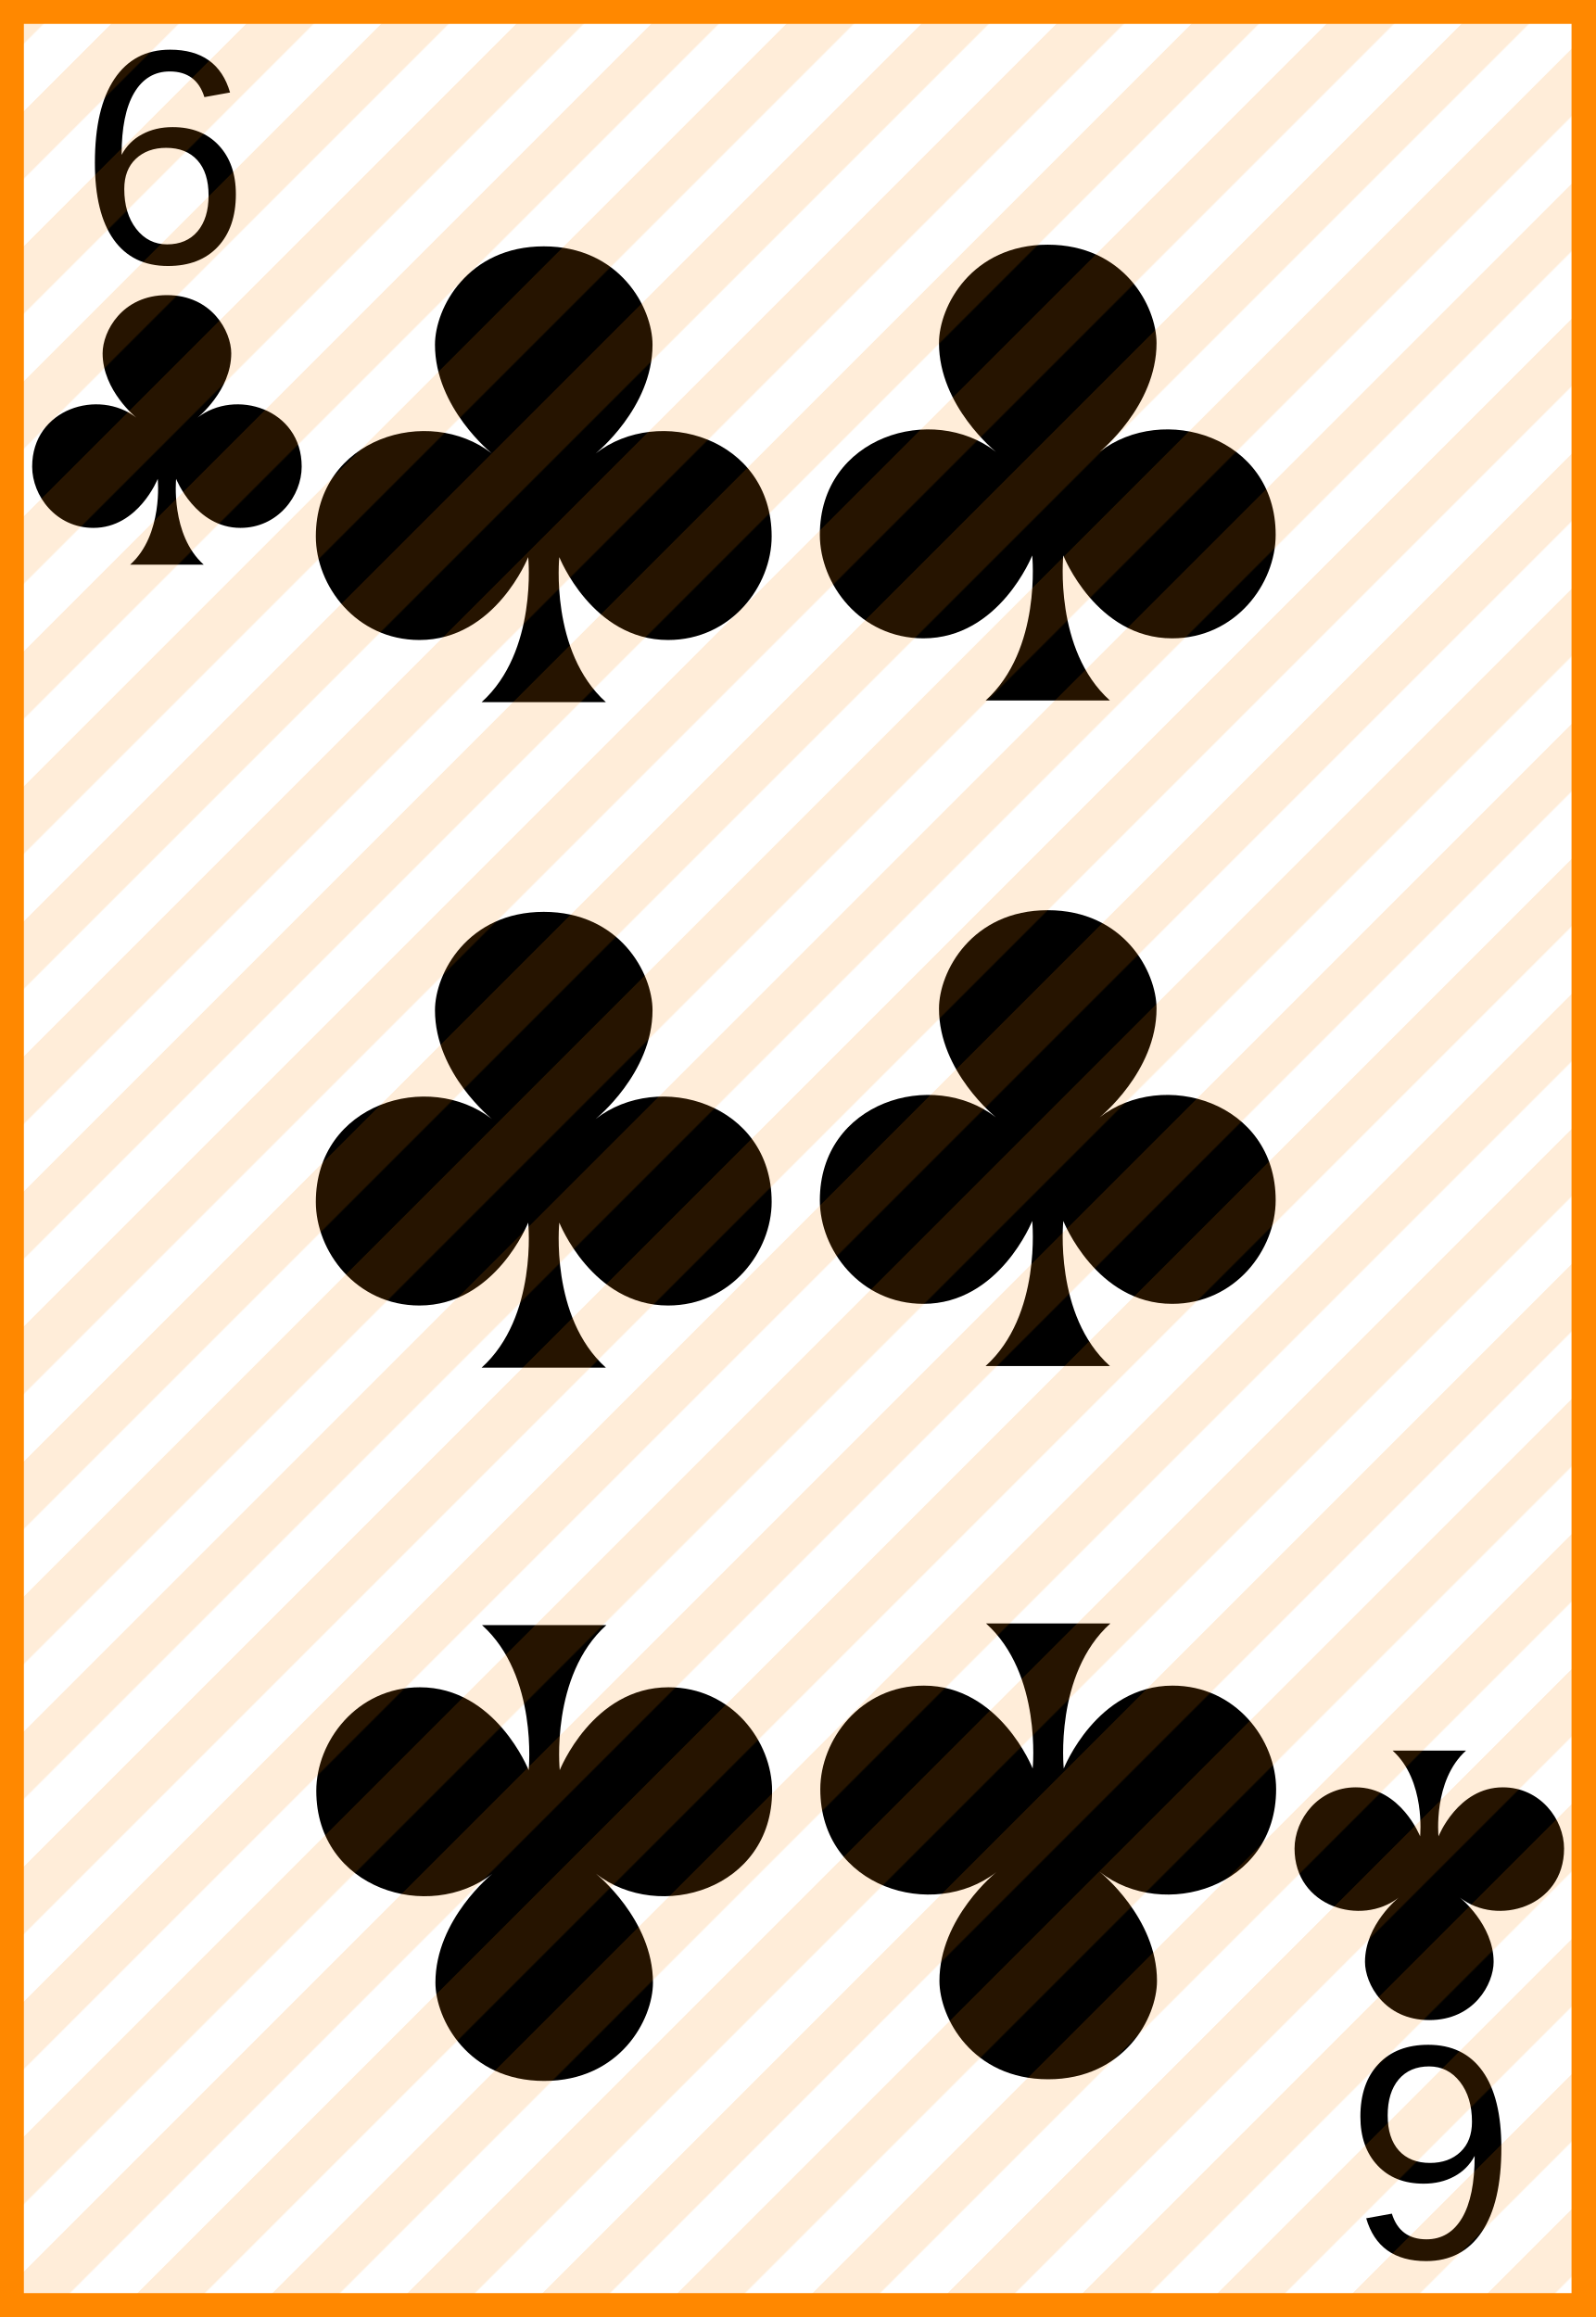
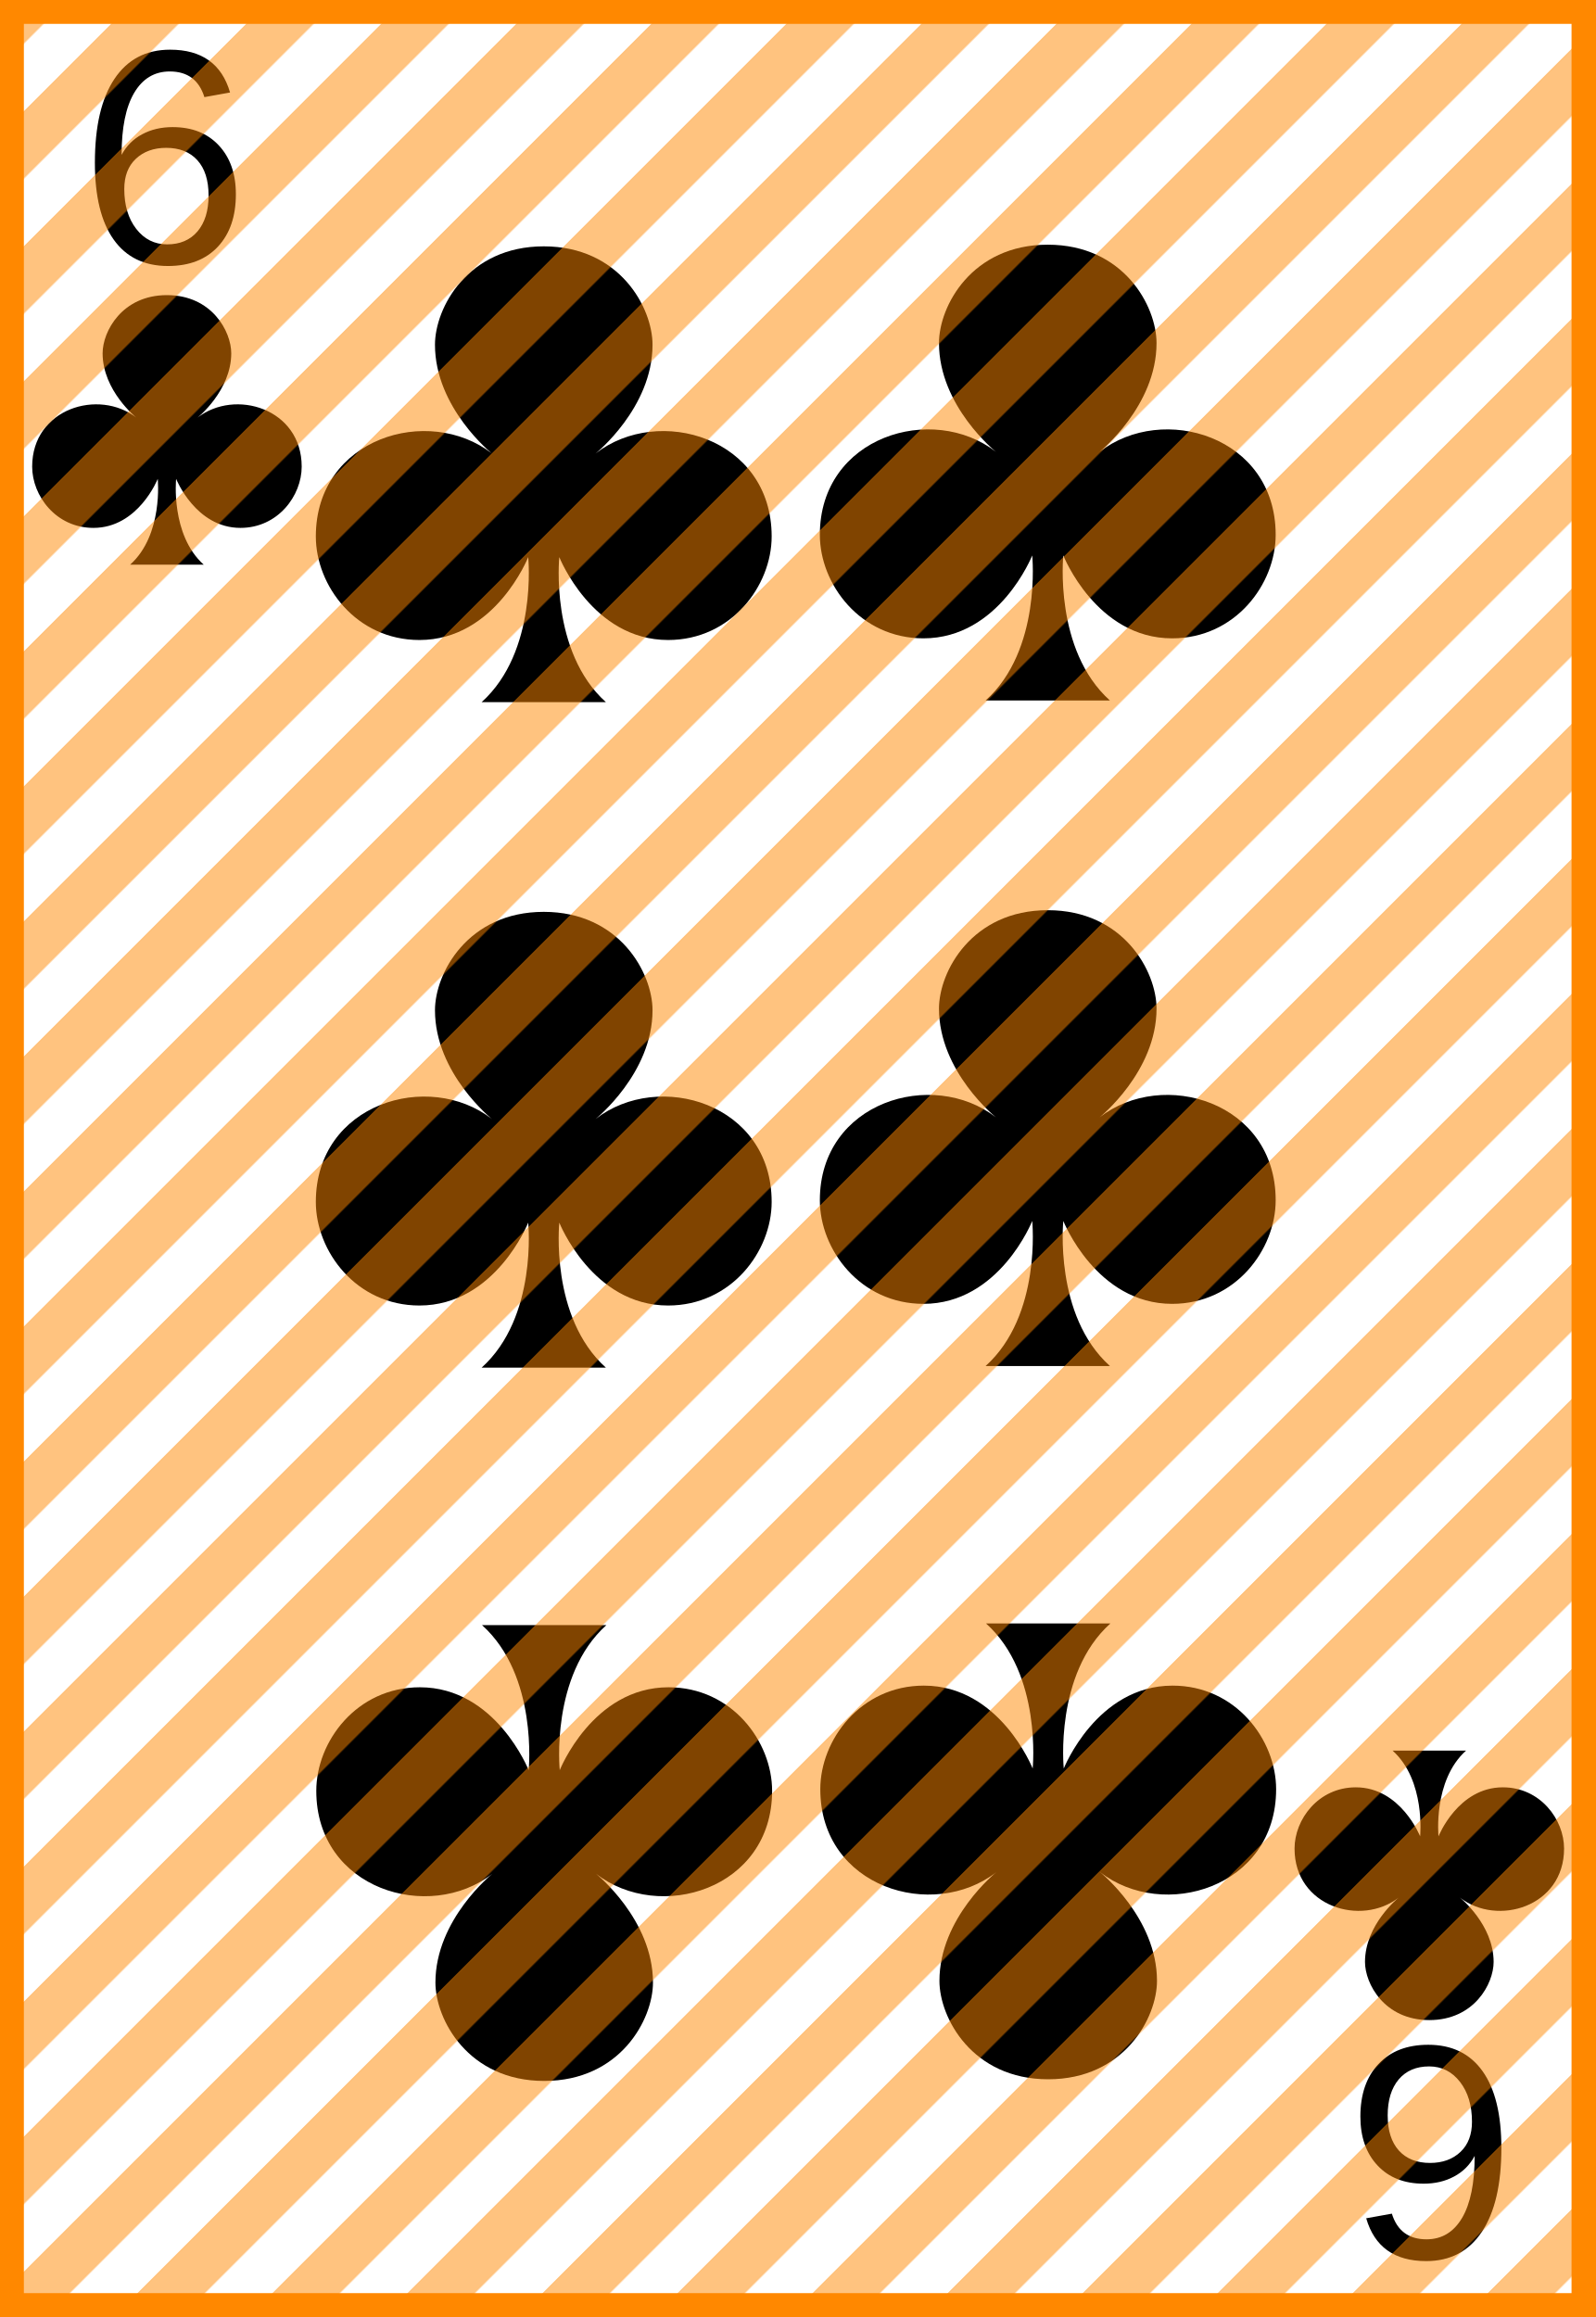
<svg xmlns="http://www.w3.org/2000/svg" xmlns:xlink="http://www.w3.org/1999/xlink" width="167.087pt" height="242.667pt" viewBox="0 0 167.087 242.667" xml:space="preserve" id="svg2" version="1.1">
  <defs id="defs41">
    <pattern id="diagonalStripes" patternUnits="userSpaceOnUse" width="10" height="10" patternTransform="rotate(45)">
-       <line x1="0" y="0" x2="0" y2="10" stroke="#FF8800" stroke-width="10" opacity="0.15" />
+       <line x1="0" y="0" x2="0" y2="10" stroke="#FF8800" stroke-width="10" opacity="0.5" />
    </pattern>
    <radialGradient xlink:href="#linearGradient2984" id="radialGradient3760" cx="48.231" cy="18.138" fx="48.231" fy="18.138" r="9.5" gradientUnits="userSpaceOnUse" gradientTransform="matrix(-1.560526,0.01828294,-0.02684055,-2.290953,123.9838,58.80911)" />
    <linearGradient id="linearGradient2984">
      <stop style="stop-color:#000000;stop-opacity:1;" offset="0" id="stop2986" />
      <stop style="stop-color:#000000;stop-opacity:0.656;" offset="1" id="stop2988" />
    </linearGradient>
    <radialGradient xlink:href="#linearGradient3784" id="radialGradient3792" cx="171.487" cy="511.223" fx="171.487" fy="511.223" r="81.903" gradientTransform="matrix(1.152989,-0.6739155,0.3948202,0.6754904,-233.6326,270.4008)" gradientUnits="userSpaceOnUse" />
    <linearGradient id="linearGradient3784">
      <stop style="stop-color:#ffffff;stop-opacity:0.534;" offset="0" id="stop3786" />
      <stop style="stop-color:#000000;stop-opacity:0;" offset="1" id="stop3788" />
    </linearGradient>
    <radialGradient r="81.903" fy="511.223" fx="171.487" cy="511.223" cx="171.487" gradientTransform="matrix(1.152989,-0.6739155,0.3948202,0.6754904,-233.6326,270.4008)" gradientUnits="userSpaceOnUse" id="radialGradient3855" xlink:href="#linearGradient3784-4" />
    <linearGradient id="linearGradient3784-4">
      <stop style="stop-color:#ffffff;stop-opacity:0.519;" offset="0" id="stop3786-8" />
      <stop style="stop-color:#000000;stop-opacity:0;" offset="1" id="stop3788-6" />
    </linearGradient>
    <radialGradient r="81.903" fy="461.841" fx="181.694" cy="461.841" cx="181.694" gradientTransform="matrix(1.152989,-0.6739155,0.3948202,0.6754904,-233.6326,270.4008)" gradientUnits="userSpaceOnUse" id="radialGradient3916" xlink:href="#linearGradient3784-3" />
    <linearGradient id="linearGradient3784-3">
      <stop style="stop-color:#ffffff;stop-opacity:0.702;" offset="0" id="stop3786-86" />
      <stop style="stop-color:#000000;stop-opacity:0;" offset="1" id="stop3788-2" />
    </linearGradient>
  </defs>
  <g id="Layer_x0020_1" style="fill-rule:nonzero;clip-rule:nonzero;stroke:#000000;stroke-miterlimit:4;">
    <path style="fill:#FFFFFF;stroke-width:0.5;" d="M166.837,235.548c0,3.777-3.087,6.869-6.871,6.869H7.111c-3.775,0-6.861-3.092-6.861-6.869V7.12C0.25,3.343,3.336,0.25,7.111,0.25h152.855    c3.784,0,6.871,3.093,6.871,6.87v228.428z" id="path5" />
    <g style="stroke:none;" id="g7">
      <g id="g9">
				
			</g>
    </g>
    <g id="g15">
			
		</g>
    <g id="g19">
			
		</g>
    <g style="stroke:none;" id="g23">
      <g id="g25">
				
			</g>
    </g>
    <g style="stroke:none;" id="g31">
      <g id="g33">
				
			</g>
    </g>
  </g>
  <text xml:space="preserve" style="font-size:32px;font-style:normal;font-weight:normal;line-height:125%;letter-spacing:0px;word-spacing:0px;fill:#000000;fill-opacity:1;stroke:none;font-family:Bitstream Vera Sans" x="8.311" y="27.548" id="text3788">
    <tspan id="tspan3790" x="8.311" y="27.548" style="font-style:normal;font-variant:normal;font-weight:normal;font-stretch:normal;font-family:Arial;-inkscape-font-specification:Arial">6</tspan>
  </text>
  <g transform="matrix(1.485651,0,0,1.485651,-54.02466,10.01807)" id="layer1-1-4">
    <path id="cl-9" d="m 50.291,22.698 c 0,0 2.375,-1.9 2.375,-4.534 0,-1.542 -1.369,-4.102 -4.534,-4.102 -3.165,0 -4.534,2.561 -4.534,4.102 0,2.634 2.375,4.534 2.375,4.534 -2.638,-2.055 -7.341,-0.652 -7.341,3.455 0,2.056 1.68,4.318 4.318,4.318 3.165,0 4.534,-3.455 4.534,-3.455 0,0 0.402,3.938 -1.943,6.046 h 5.182 c -2.345,-2.107 -1.943,-6.046 -1.943,-6.046 0,0 1.369,3.455 4.534,3.455 2.639,0 4.318,-2.263 4.318,-4.318 0,-4.107 -4.703,-5.51 -7.341,-3.455 z" style="fill:#000000" />
  </g>
  <text xml:space="preserve" style="font-size:32px;font-style:normal;font-weight:normal;line-height:125%;letter-spacing:0px;word-spacing:0px;fill:#000000;fill-opacity:1;stroke:none;font-family:Bitstream Vera Sans" x="-158.864" y="-214.467" id="text3788-8" transform="scale(-1,-1)">
    <tspan id="tspan3790-7" x="-158.864" y="-214.467" style="font-style:normal;font-variant:normal;font-weight:normal;font-stretch:normal;font-family:Arial;-inkscape-font-specification:Arial">6</tspan>
  </text>
  <g transform="matrix(-1.485651,0,0,-1.485651,221.1992,232.4618)" id="layer1-1-4-1">
    <path id="cl-9-7" d="m 50.291,22.698 c 0,0 2.375,-1.9 2.375,-4.534 0,-1.542 -1.369,-4.102 -4.534,-4.102 -3.165,0 -4.534,2.561 -4.534,4.102 0,2.634 2.375,4.534 2.375,4.534 -2.638,-2.055 -7.341,-0.652 -7.341,3.455 0,2.056 1.68,4.318 4.318,4.318 3.165,0 4.534,-3.455 4.534,-3.455 0,0 0.402,3.938 -1.943,6.046 h 5.182 c -2.345,-2.107 -1.943,-6.046 -1.943,-6.046 0,0 1.369,3.455 4.534,3.455 2.639,0 4.318,-2.263 4.318,-4.318 0,-4.107 -4.703,-5.51 -7.341,-3.455 z" style="fill:#000000" />
  </g>
  <g transform="matrix(2.512578,0,0,2.512578,-63.98839,-9.531116)" id="layer1-1-4-8">
    <path id="cl-9-8" d="m 50.291,22.698 c 0,0 2.375,-1.9 2.375,-4.534 0,-1.542 -1.369,-4.102 -4.534,-4.102 -3.165,0 -4.534,2.561 -4.534,4.102 0,2.634 2.375,4.534 2.375,4.534 -2.638,-2.055 -7.341,-0.652 -7.341,3.455 0,2.056 1.68,4.318 4.318,4.318 3.165,0 4.534,-3.455 4.534,-3.455 0,0 0.402,3.938 -1.943,6.046 h 5.182 c -2.345,-2.107 -1.943,-6.046 -1.943,-6.046 0,0 1.369,3.455 4.534,3.455 2.639,0 4.318,-2.263 4.318,-4.318 0,-4.107 -4.703,-5.51 -7.341,-3.455 z" style="fill:#000000" />
  </g>
  <g transform="matrix(-2.512578,0,0,-2.512578,177.9295,253.2751)" id="layer1-1-4-8-0">
    <path id="cl-9-8-6" d="m 50.291,22.698 c 0,0 2.375,-1.9 2.375,-4.534 0,-1.542 -1.369,-4.102 -4.534,-4.102 -3.165,0 -4.534,2.561 -4.534,4.102 0,2.634 2.375,4.534 2.375,4.534 -2.638,-2.055 -7.341,-0.652 -7.341,3.455 0,2.056 1.68,4.318 4.318,4.318 3.165,0 4.534,-3.455 4.534,-3.455 0,0 0.402,3.938 -1.943,6.046 h 5.182 c -2.345,-2.107 -1.943,-6.046 -1.943,-6.046 0,0 1.369,3.455 4.534,3.455 2.639,0 4.318,-2.263 4.318,-4.318 0,-4.107 -4.703,-5.51 -7.341,-3.455 z" style="fill:#000000" />
  </g>
  <g transform="matrix(2.512578,0,0,2.512578,-63.98839,60.16968)" id="layer1-1-4-8-2">
    <path id="cl-9-8-0" d="m 50.291,22.698 c 0,0 2.375,-1.9 2.375,-4.534 0,-1.542 -1.369,-4.102 -4.534,-4.102 -3.165,0 -4.534,2.561 -4.534,4.102 0,2.634 2.375,4.534 2.375,4.534 -2.638,-2.055 -7.341,-0.652 -7.341,3.455 0,2.056 1.68,4.318 4.318,4.318 3.165,0 4.534,-3.455 4.534,-3.455 0,0 0.402,3.938 -1.943,6.046 h 5.182 c -2.345,-2.107 -1.943,-6.046 -1.943,-6.046 0,0 1.369,3.455 4.534,3.455 2.639,0 4.318,-2.263 4.318,-4.318 0,-4.107 -4.703,-5.51 -7.341,-3.455 z" style="fill:#000000" />
  </g>
  <g transform="matrix(2.512578,0,0,2.512578,-11.20333,-9.704844)" id="layer1-1-4-8-8">
    <path id="cl-9-8-9" d="m 50.291,22.698 c 0,0 2.375,-1.9 2.375,-4.534 0,-1.542 -1.369,-4.102 -4.534,-4.102 -3.165,0 -4.534,2.561 -4.534,4.102 0,2.634 2.375,4.534 2.375,4.534 -2.638,-2.055 -7.341,-0.652 -7.341,3.455 0,2.056 1.68,4.318 4.318,4.318 3.165,0 4.534,-3.455 4.534,-3.455 0,0 0.402,3.938 -1.943,6.046 h 5.182 c -2.345,-2.107 -1.943,-6.046 -1.943,-6.046 0,0 1.369,3.455 4.534,3.455 2.639,0 4.318,-2.263 4.318,-4.318 0,-4.107 -4.703,-5.51 -7.341,-3.455 z" style="fill:#000000" />
  </g>
  <g transform="matrix(-2.512578,0,0,-2.512578,230.7146,253.1014)" id="layer1-1-4-8-0-2">
    <path id="cl-9-8-6-6" d="m 50.291,22.698 c 0,0 2.375,-1.9 2.375,-4.534 0,-1.542 -1.369,-4.102 -4.534,-4.102 -3.165,0 -4.534,2.561 -4.534,4.102 0,2.634 2.375,4.534 2.375,4.534 -2.638,-2.055 -7.341,-0.652 -7.341,3.455 0,2.056 1.68,4.318 4.318,4.318 3.165,0 4.534,-3.455 4.534,-3.455 0,0 0.402,3.938 -1.943,6.046 h 5.182 c -2.345,-2.107 -1.943,-6.046 -1.943,-6.046 0,0 1.369,3.455 4.534,3.455 2.639,0 4.318,-2.263 4.318,-4.318 0,-4.107 -4.703,-5.51 -7.341,-3.455 z" style="fill:#000000" />
  </g>
  <g transform="matrix(2.512578,0,0,2.512578,-11.20333,59.99596)" id="layer1-1-4-8-2-6">
    <path id="cl-9-8-0-4" d="m 50.291,22.698 c 0,0 2.375,-1.9 2.375,-4.534 0,-1.542 -1.369,-4.102 -4.534,-4.102 -3.165,0 -4.534,2.561 -4.534,4.102 0,2.634 2.375,4.534 2.375,4.534 -2.638,-2.055 -7.341,-0.652 -7.341,3.455 0,2.056 1.68,4.318 4.318,4.318 3.165,0 4.534,-3.455 4.534,-3.455 0,0 0.402,3.938 -1.943,6.046 h 5.182 c -2.345,-2.107 -1.943,-6.046 -1.943,-6.046 0,0 1.369,3.455 4.534,3.455 2.639,0 4.318,-2.263 4.318,-4.318 0,-4.107 -4.703,-5.51 -7.341,-3.455 z" style="fill:#000000" />
  </g>
  <rect x="0.25" y="0.25" width="166.587" height="242.167" fill="url(#diagonalStripes)" stroke="none" />
  <rect x="0" y="0" width="167.087" height="242.667" fill="none" stroke="#FF8800" stroke-width="5" />
</svg>
